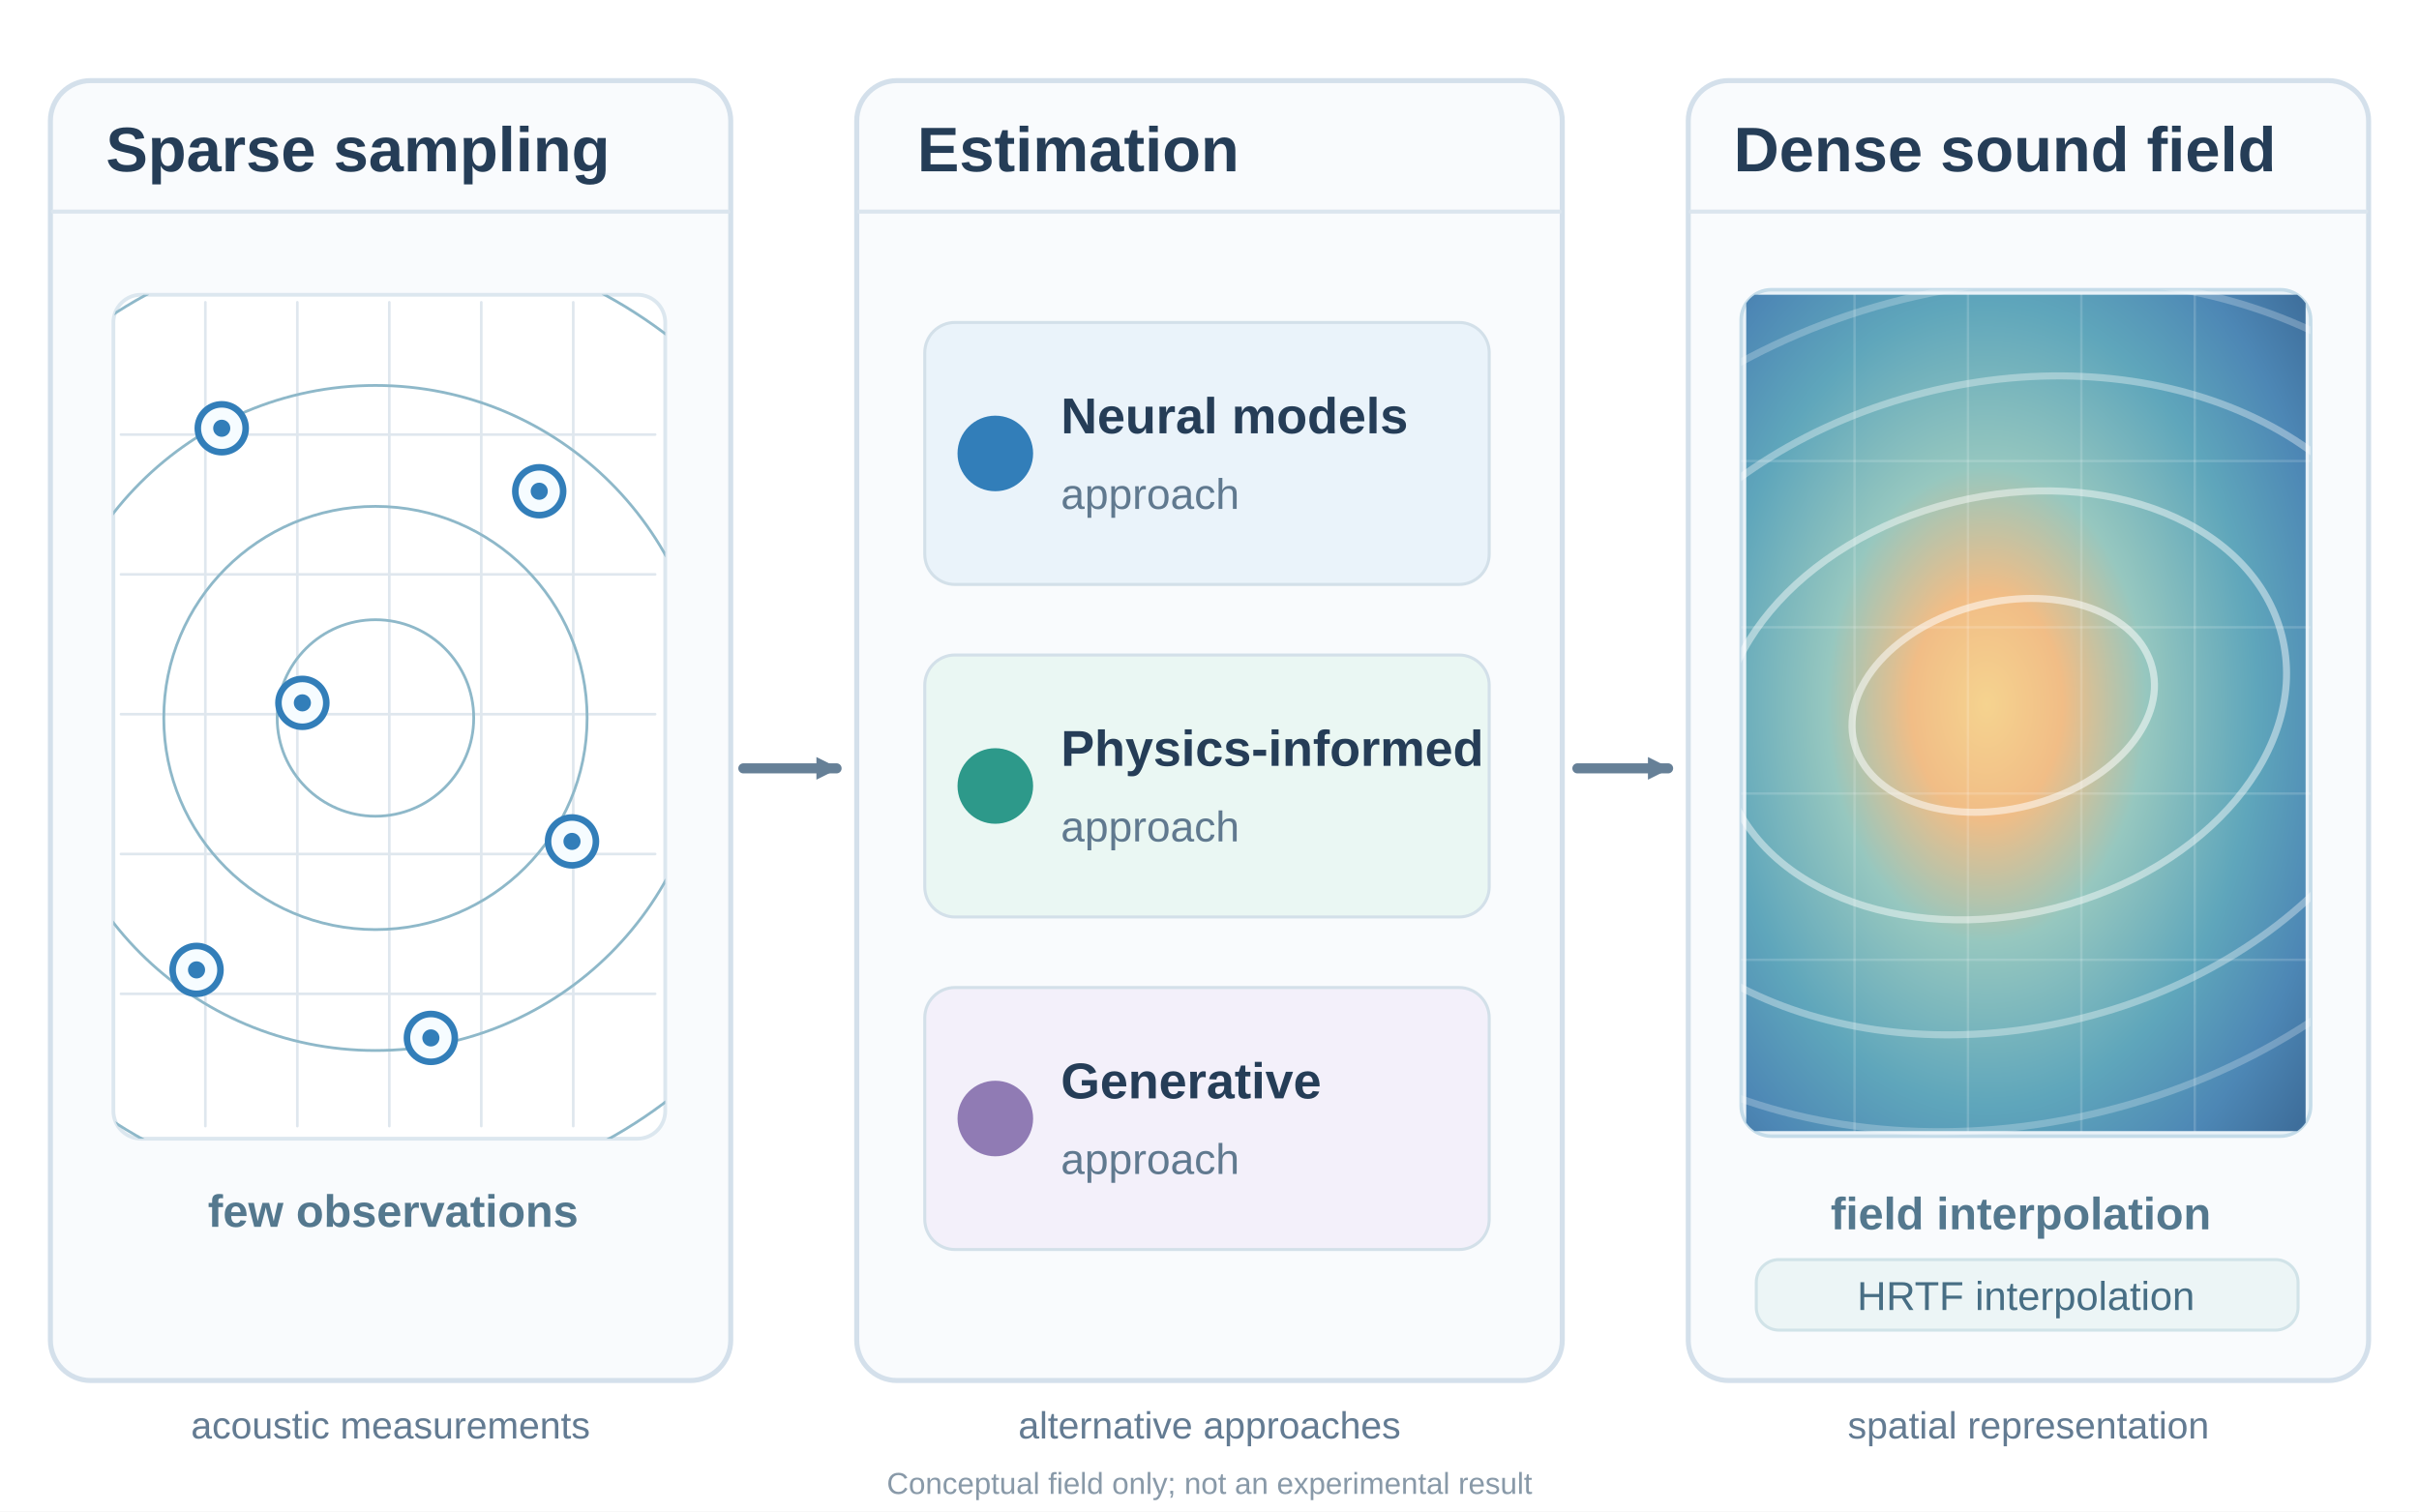
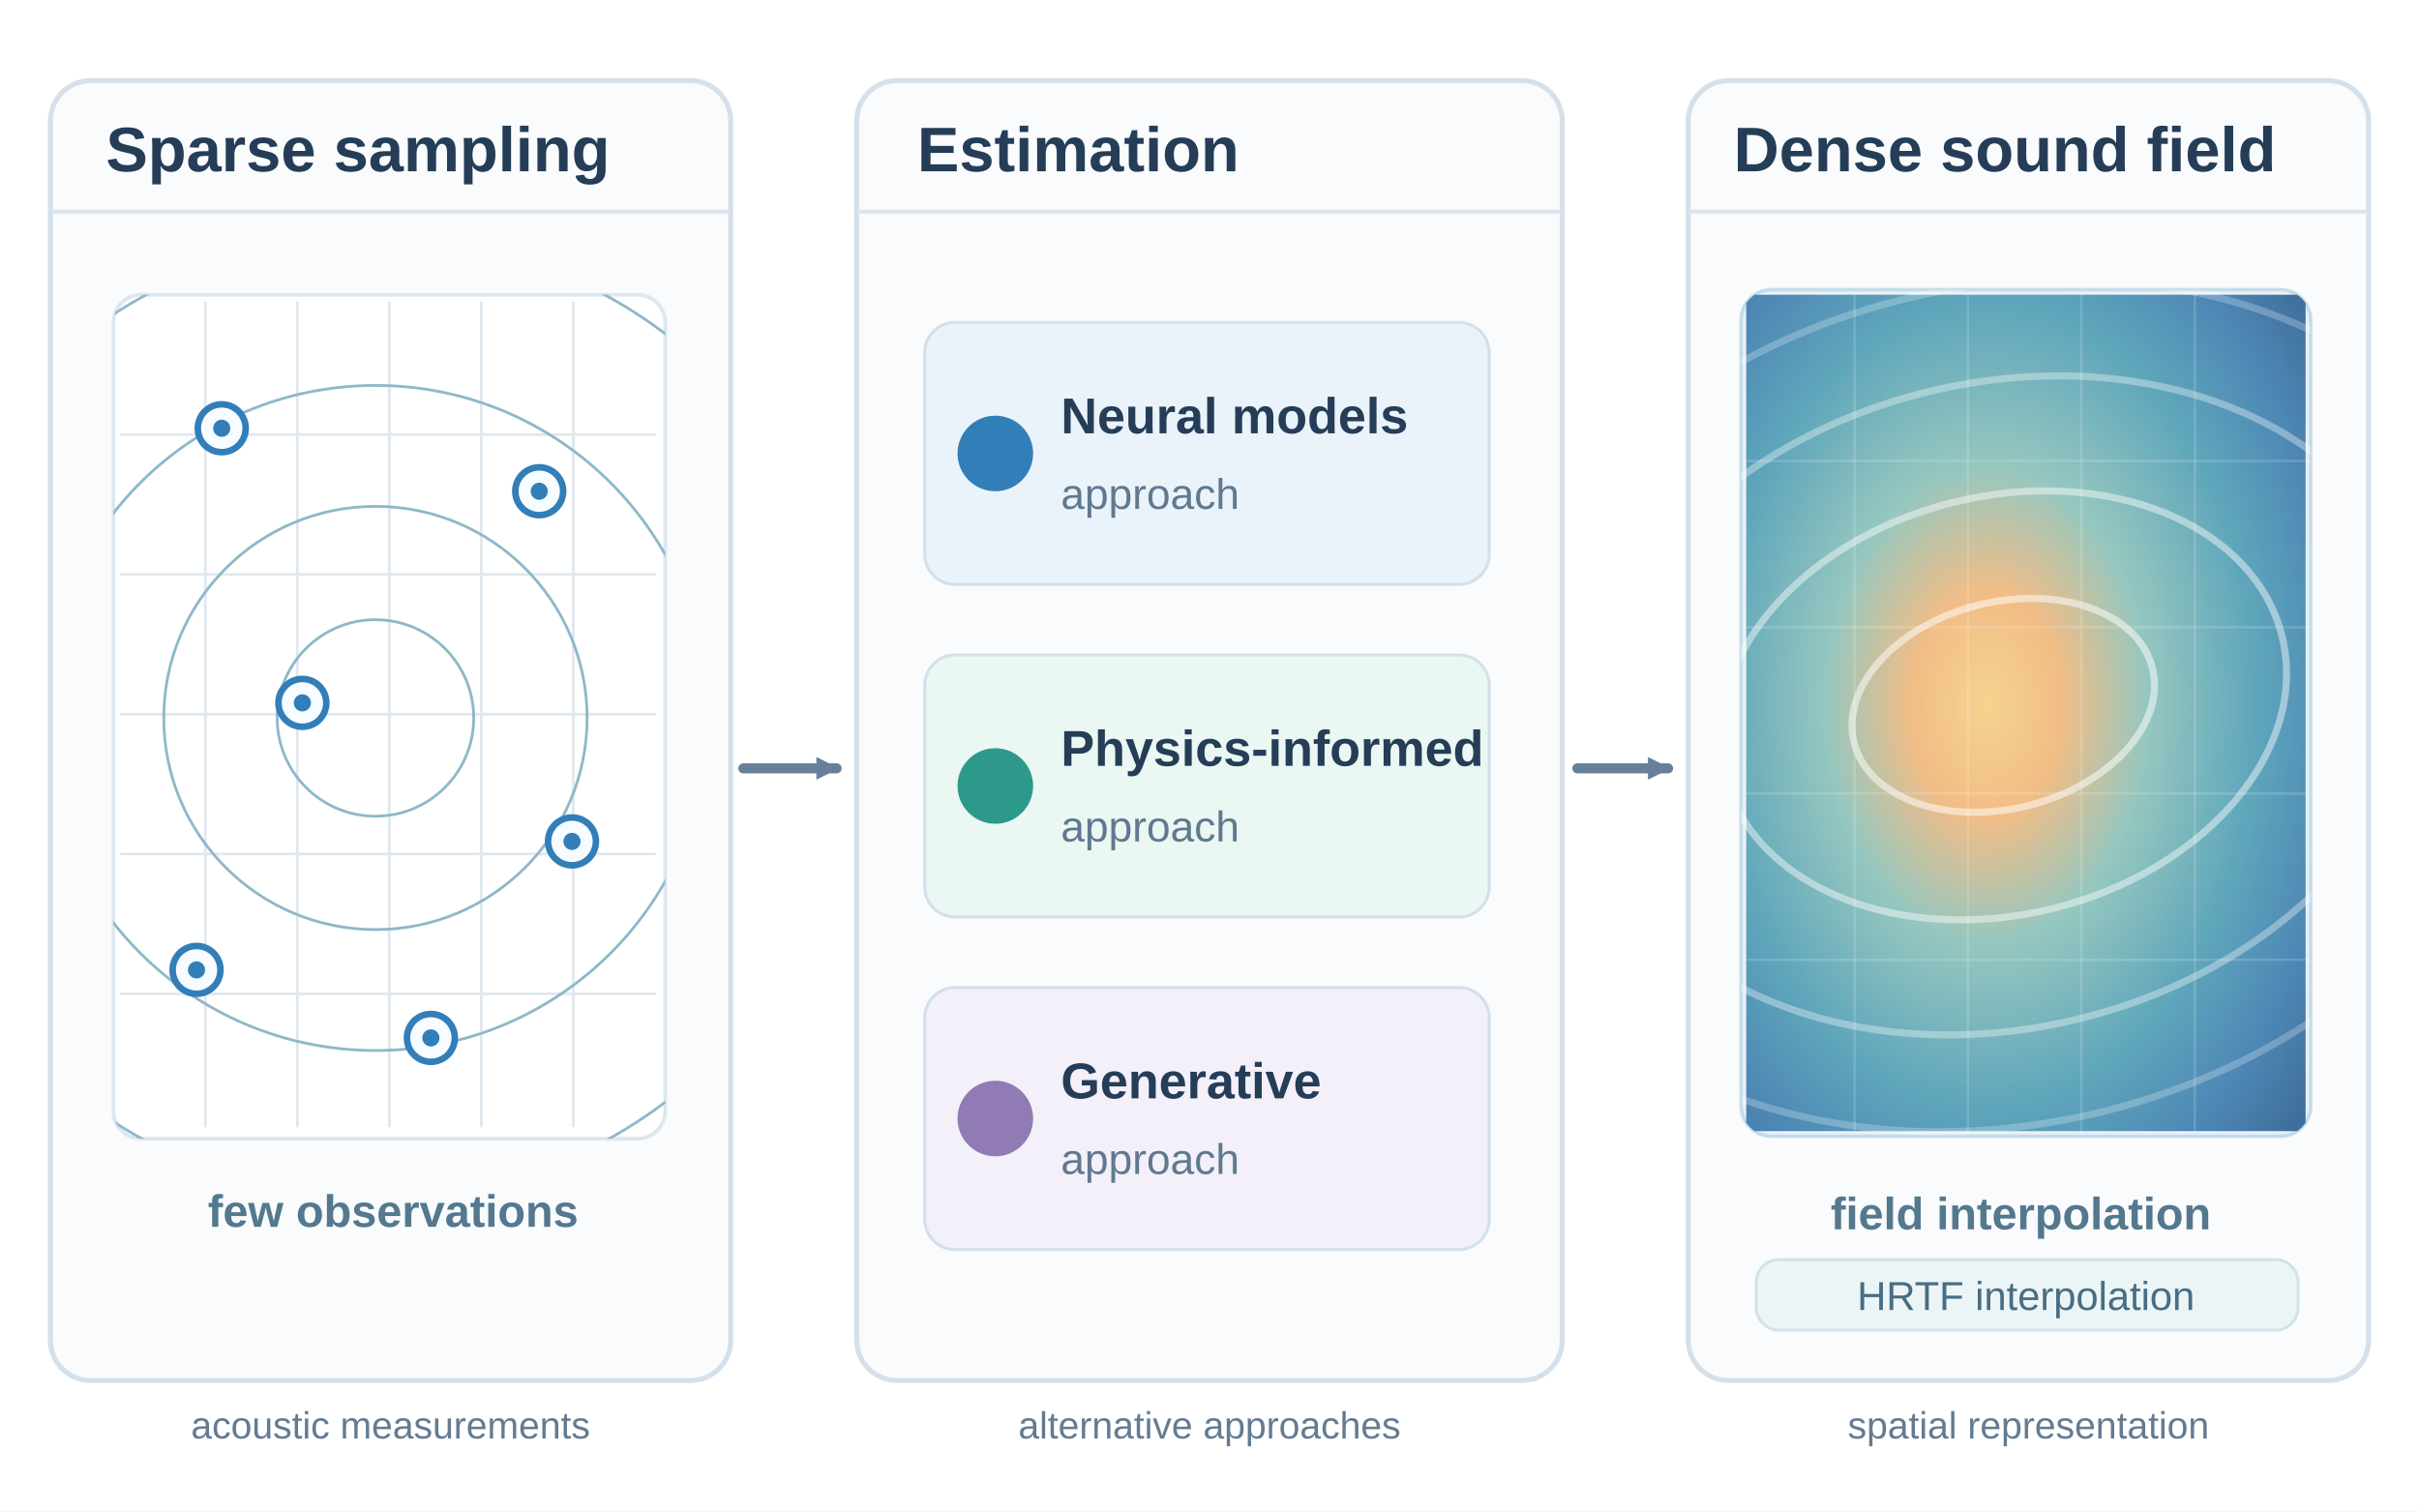
<svg xmlns="http://www.w3.org/2000/svg" width="960" height="600" viewBox="0 0 960 600" role="img" aria-labelledby="svg-title svg-desc">
  <defs>
    <marker id="arrow" markerWidth="11" markerHeight="11" refX="9" refY="5.5" orient="auto" markerUnits="userSpaceOnUse">
      <path d="M1 1 L10 5.5 L1 10 Z" fill="#668097" />
    </marker>
    <radialGradient id="warm-field" cx="43%" cy="49%" r="75%">
      <stop offset="0" stop-color="#f5d38f" />
      <stop offset=".18" stop-color="#f1bd86" />
      <stop offset=".38" stop-color="#96c7bf" />
      <stop offset=".64" stop-color="#5fa6bb" />
      <stop offset=".84" stop-color="#4d87b5" />
      <stop offset="1" stop-color="#3e6e9b" />
    </radialGradient>
    <clipPath id="fieldclip">
      <rect x="691" y="115" width="226" height="336" rx="12" />
    </clipPath>
    <clipPath id="sparseclip">
      <rect x="45" y="117" width="219" height="335" rx="11" />
    </clipPath>
  </defs>
  <rect width="960" height="600" fill="#ffffff" />
  <rect x="20" y="32" width="270" height="516" rx="16" fill="#f9fbfd" stroke="#d4e0eb" stroke-width="2" />
  <path d="M21 84 H289" fill="none" stroke="#dbe5ee" stroke-width="1.6" stroke-linejoin="round" stroke-linecap="round" opacity="1" />
  <rect x="340" y="32" width="280" height="516" rx="16" fill="#f9fbfd" stroke="#d4e0eb" stroke-width="2" />
  <path d="M341 84 H619" fill="none" stroke="#dbe5ee" stroke-width="1.6" stroke-linejoin="round" stroke-linecap="round" opacity="1" />
  <rect x="670" y="32" width="270" height="516" rx="16" fill="#f9fbfd" stroke="#d4e0eb" stroke-width="2" />
  <path d="M671 84 H939" fill="none" stroke="#dbe5ee" stroke-width="1.6" stroke-linejoin="round" stroke-linecap="round" opacity="1" />
  <text x="42" y="68" font-family="Arial,Helvetica,sans-serif" font-size="25" font-weight="700" fill="#253d57" text-anchor="start">Sparse sampling</text>
  <text x="364" y="68" font-family="Arial,Helvetica,sans-serif" font-size="25" font-weight="700" fill="#253d57" text-anchor="start">Estimation</text>
  <text x="688" y="68" font-family="Arial,Helvetica,sans-serif" font-size="25" font-weight="700" fill="#253d57" text-anchor="start">Dense sound field</text>
  <rect x="45" y="117" width="219" height="335" rx="11" fill="#ffffff" stroke="#dce7ef" stroke-width="1.5" />
  <g clip-path="url(#sparseclip)">
    <path d="M81.5 120 V447" fill="none" stroke="#dfe7ee" stroke-width="1.05" stroke-linejoin="round" stroke-linecap="round" opacity="1" />
    <path d="M48 172.5 H260" fill="none" stroke="#dfe7ee" stroke-width="1.05" stroke-linejoin="round" stroke-linecap="round" opacity="1" />
    <path d="M118.0 120 V447" fill="none" stroke="#dfe7ee" stroke-width="1.05" stroke-linejoin="round" stroke-linecap="round" opacity="1" />
    <path d="M48 228.0 H260" fill="none" stroke="#dfe7ee" stroke-width="1.05" stroke-linejoin="round" stroke-linecap="round" opacity="1" />
    <path d="M154.5 120 V447" fill="none" stroke="#dfe7ee" stroke-width="1.05" stroke-linejoin="round" stroke-linecap="round" opacity="1" />
    <path d="M48 283.5 H260" fill="none" stroke="#dfe7ee" stroke-width="1.05" stroke-linejoin="round" stroke-linecap="round" opacity="1" />
    <path d="M191.0 120 V447" fill="none" stroke="#dfe7ee" stroke-width="1.05" stroke-linejoin="round" stroke-linecap="round" opacity="1" />
    <path d="M48 339.0 H260" fill="none" stroke="#dfe7ee" stroke-width="1.05" stroke-linejoin="round" stroke-linecap="round" opacity="1" />
    <path d="M227.5 120 V447" fill="none" stroke="#dfe7ee" stroke-width="1.05" stroke-linejoin="round" stroke-linecap="round" opacity="1" />
    <path d="M48 394.5 H260" fill="none" stroke="#dfe7ee" stroke-width="1.05" stroke-linejoin="round" stroke-linecap="round" opacity="1" />
    <circle cx="149" cy="285" r="39" fill="none" stroke="#8eb8c9" stroke-width="1.1" />
    <circle cx="149" cy="285" r="84" fill="none" stroke="#8eb8c9" stroke-width="1.1" />
    <circle cx="149" cy="285" r="132" fill="none" stroke="#8eb8c9" stroke-width="1.1" />
    <circle cx="149" cy="285" r="191" fill="none" stroke="#8eb8c9" stroke-width="1.1" />
    <circle cx="88" cy="170" r="9.5" fill="#f6fcff" stroke="#327eb9" stroke-width="2.6" />
    <circle cx="88" cy="170" r="3.4" fill="#327eb9" stroke="none" stroke-width="1.5" />
    <circle cx="214" cy="195" r="9.5" fill="#f6fcff" stroke="#327eb9" stroke-width="2.6" />
    <circle cx="214" cy="195" r="3.4" fill="#327eb9" stroke="none" stroke-width="1.5" />
    <circle cx="120" cy="279" r="9.5" fill="#f6fcff" stroke="#327eb9" stroke-width="2.6" />
    <circle cx="120" cy="279" r="3.4" fill="#327eb9" stroke="none" stroke-width="1.5" />
    <circle cx="227" cy="334" r="9.5" fill="#f6fcff" stroke="#327eb9" stroke-width="2.6" />
    <circle cx="227" cy="334" r="3.4" fill="#327eb9" stroke="none" stroke-width="1.5" />
    <circle cx="78" cy="385" r="9.5" fill="#f6fcff" stroke="#327eb9" stroke-width="2.6" />
    <circle cx="78" cy="385" r="3.4" fill="#327eb9" stroke="none" stroke-width="1.5" />
    <circle cx="171" cy="412" r="9.5" fill="#f6fcff" stroke="#327eb9" stroke-width="2.6" />
    <circle cx="171" cy="412" r="3.4" fill="#327eb9" stroke="none" stroke-width="1.5" />
  </g>
  <text x="156" y="487" font-family="Arial,Helvetica,sans-serif" font-size="18" font-weight="600" fill="#54788e" text-anchor="middle">few observations</text>
  <rect x="367" y="128" width="224" height="104" rx="12" fill="#eaf3fa" stroke="#d3e0e9" stroke-width="1.2" />
  <circle cx="395" cy="180" r="15" fill="#327eb9" stroke="none" stroke-width="1.5" />
  <text x="421" y="172" font-family="Arial,Helvetica,sans-serif" font-size="20" font-weight="700" fill="#253d57" text-anchor="start">Neural models</text>
  <text x="421" y="202" font-family="Arial,Helvetica,sans-serif" font-size="17" font-weight="500" fill="#60798f" text-anchor="start">approach</text>
  <rect x="367" y="260" width="224" height="104" rx="12" fill="#eaf7f3" stroke="#d3e0e9" stroke-width="1.2" />
  <circle cx="395" cy="312" r="15" fill="#2d998a" stroke="none" stroke-width="1.5" />
  <text x="421" y="304" font-family="Arial,Helvetica,sans-serif" font-size="20" font-weight="700" fill="#253d57" text-anchor="start">Physics-informed</text>
  <text x="421" y="334" font-family="Arial,Helvetica,sans-serif" font-size="17" font-weight="500" fill="#60798f" text-anchor="start">approach</text>
  <rect x="367" y="392" width="224" height="104" rx="12" fill="#f3f0fa" stroke="#d3e0e9" stroke-width="1.2" />
  <circle cx="395" cy="444" r="15" fill="#907bb4" stroke="none" stroke-width="1.5" />
  <text x="421" y="436" font-family="Arial,Helvetica,sans-serif" font-size="20" font-weight="700" fill="#253d57" text-anchor="start">Generative</text>
  <text x="421" y="466" font-family="Arial,Helvetica,sans-serif" font-size="17" font-weight="500" fill="#60798f" text-anchor="start">approach</text>
  <rect x="691" y="115" width="226" height="336" rx="12" fill="#e9f2f8" stroke="#c5dce9" stroke-width="1.4" />
  <g clip-path="url(#fieldclip)">
    <rect x="693" y="117" width="222" height="332" rx="0" fill="url(#warm-field)" stroke="none" stroke-width="0" />
    <ellipse cx="795" cy="280" rx="61" ry="41" transform="rotate(-14 795 280)" fill="none" stroke="#ffffff" stroke-width="2.8" opacity="0.52" />
    <ellipse cx="795" cy="280" rx="114" ry="83" transform="rotate(-14 795 280)" fill="none" stroke="#ffffff" stroke-width="2.8" opacity="0.45" />
    <ellipse cx="795" cy="280" rx="169" ry="128" transform="rotate(-14 795 280)" fill="none" stroke="#ffffff" stroke-width="2.8" opacity="0.35" />
    <ellipse cx="795" cy="280" rx="214" ry="166" transform="rotate(-14 795 280)" fill="none" stroke="#ffffff" stroke-width="2.8" opacity="0.24" />
    <path d="M736 117 V449" fill="none" stroke="#ffffff" stroke-width="0.95" stroke-linejoin="round" stroke-linecap="round" opacity="0.16" />
    <path d="M691 183 H917" fill="none" stroke="#ffffff" stroke-width="0.95" stroke-linejoin="round" stroke-linecap="round" opacity="0.16" />
    <path d="M781 117 V449" fill="none" stroke="#ffffff" stroke-width="0.95" stroke-linejoin="round" stroke-linecap="round" opacity="0.16" />
    <path d="M691 249 H917" fill="none" stroke="#ffffff" stroke-width="0.95" stroke-linejoin="round" stroke-linecap="round" opacity="0.16" />
    <path d="M826 117 V449" fill="none" stroke="#ffffff" stroke-width="0.95" stroke-linejoin="round" stroke-linecap="round" opacity="0.16" />
    <path d="M691 315 H917" fill="none" stroke="#ffffff" stroke-width="0.95" stroke-linejoin="round" stroke-linecap="round" opacity="0.16" />
    <path d="M871 117 V449" fill="none" stroke="#ffffff" stroke-width="0.95" stroke-linejoin="round" stroke-linecap="round" opacity="0.16" />
    <path d="M691 381 H917" fill="none" stroke="#ffffff" stroke-width="0.95" stroke-linejoin="round" stroke-linecap="round" opacity="0.16" />
  </g>
  <text x="802" y="488" font-family="Arial,Helvetica,sans-serif" font-size="18" font-weight="600" fill="#54788e" text-anchor="middle">field interpolation</text>
  <rect x="697" y="500" width="215" height="28" rx="9" fill="#ecf5f6" stroke="#d1e3e8" stroke-width="1.2" />
  <text x="804" y="520" font-family="Arial,Helvetica,sans-serif" font-size="16" font-weight="500" fill="#476e84" text-anchor="middle">HRTF interpolation</text>
  <path d="M295 305 H332" fill="none" stroke="#668097" stroke-width="4" stroke-linejoin="round" stroke-linecap="round" opacity="1" marker-end="url(#arrow)" />
  <path d="M626 305 H662" fill="none" stroke="#668097" stroke-width="4" stroke-linejoin="round" stroke-linecap="round" opacity="1" marker-end="url(#arrow)" />
  <text x="155" y="571" font-family="Arial,Helvetica,sans-serif" font-size="15" font-weight="500" fill="#637b92" text-anchor="middle">acoustic measurements</text>
  <text x="480" y="571" font-family="Arial,Helvetica,sans-serif" font-size="15" font-weight="500" fill="#637b92" text-anchor="middle">alternative approaches</text>
  <text x="805" y="571" font-family="Arial,Helvetica,sans-serif" font-size="15" font-weight="500" fill="#637b92" text-anchor="middle">spatial representation</text>
-   <text x="480" y="593" font-family="Arial,Helvetica,sans-serif" font-size="12" font-weight="400" fill="#8899a8" text-anchor="middle">Conceptual field only; not an experimental result</text>
</svg>
